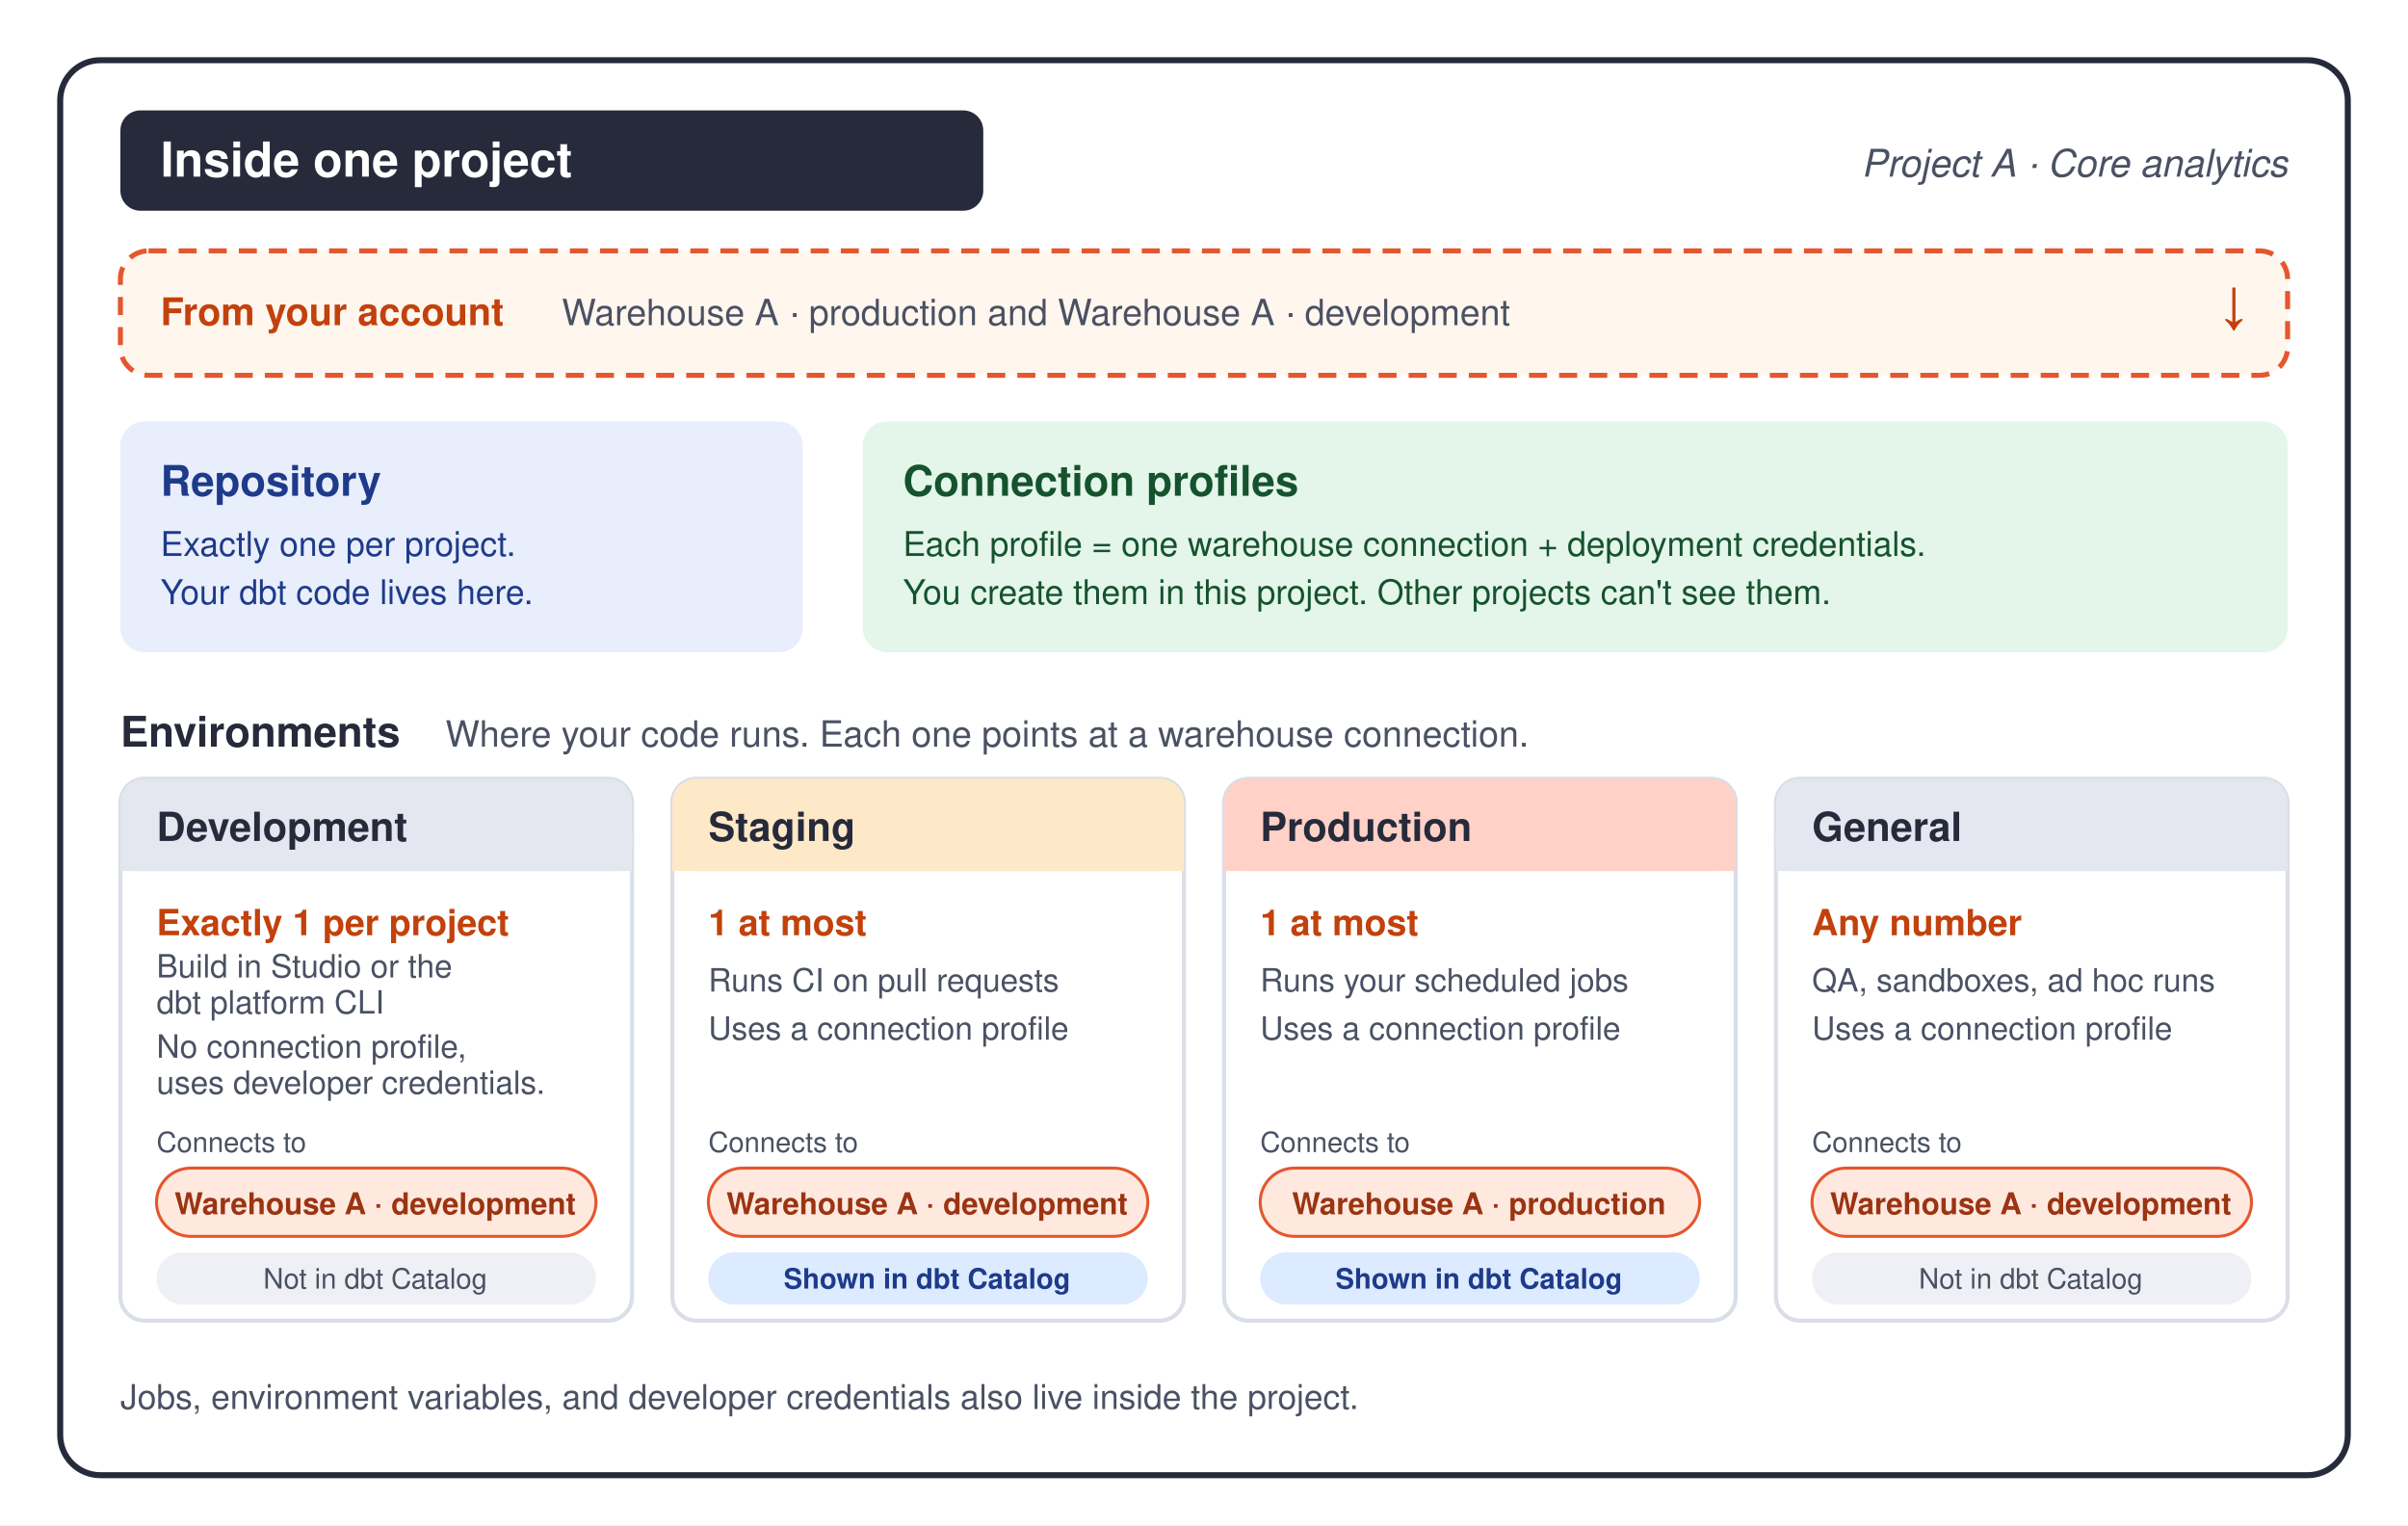
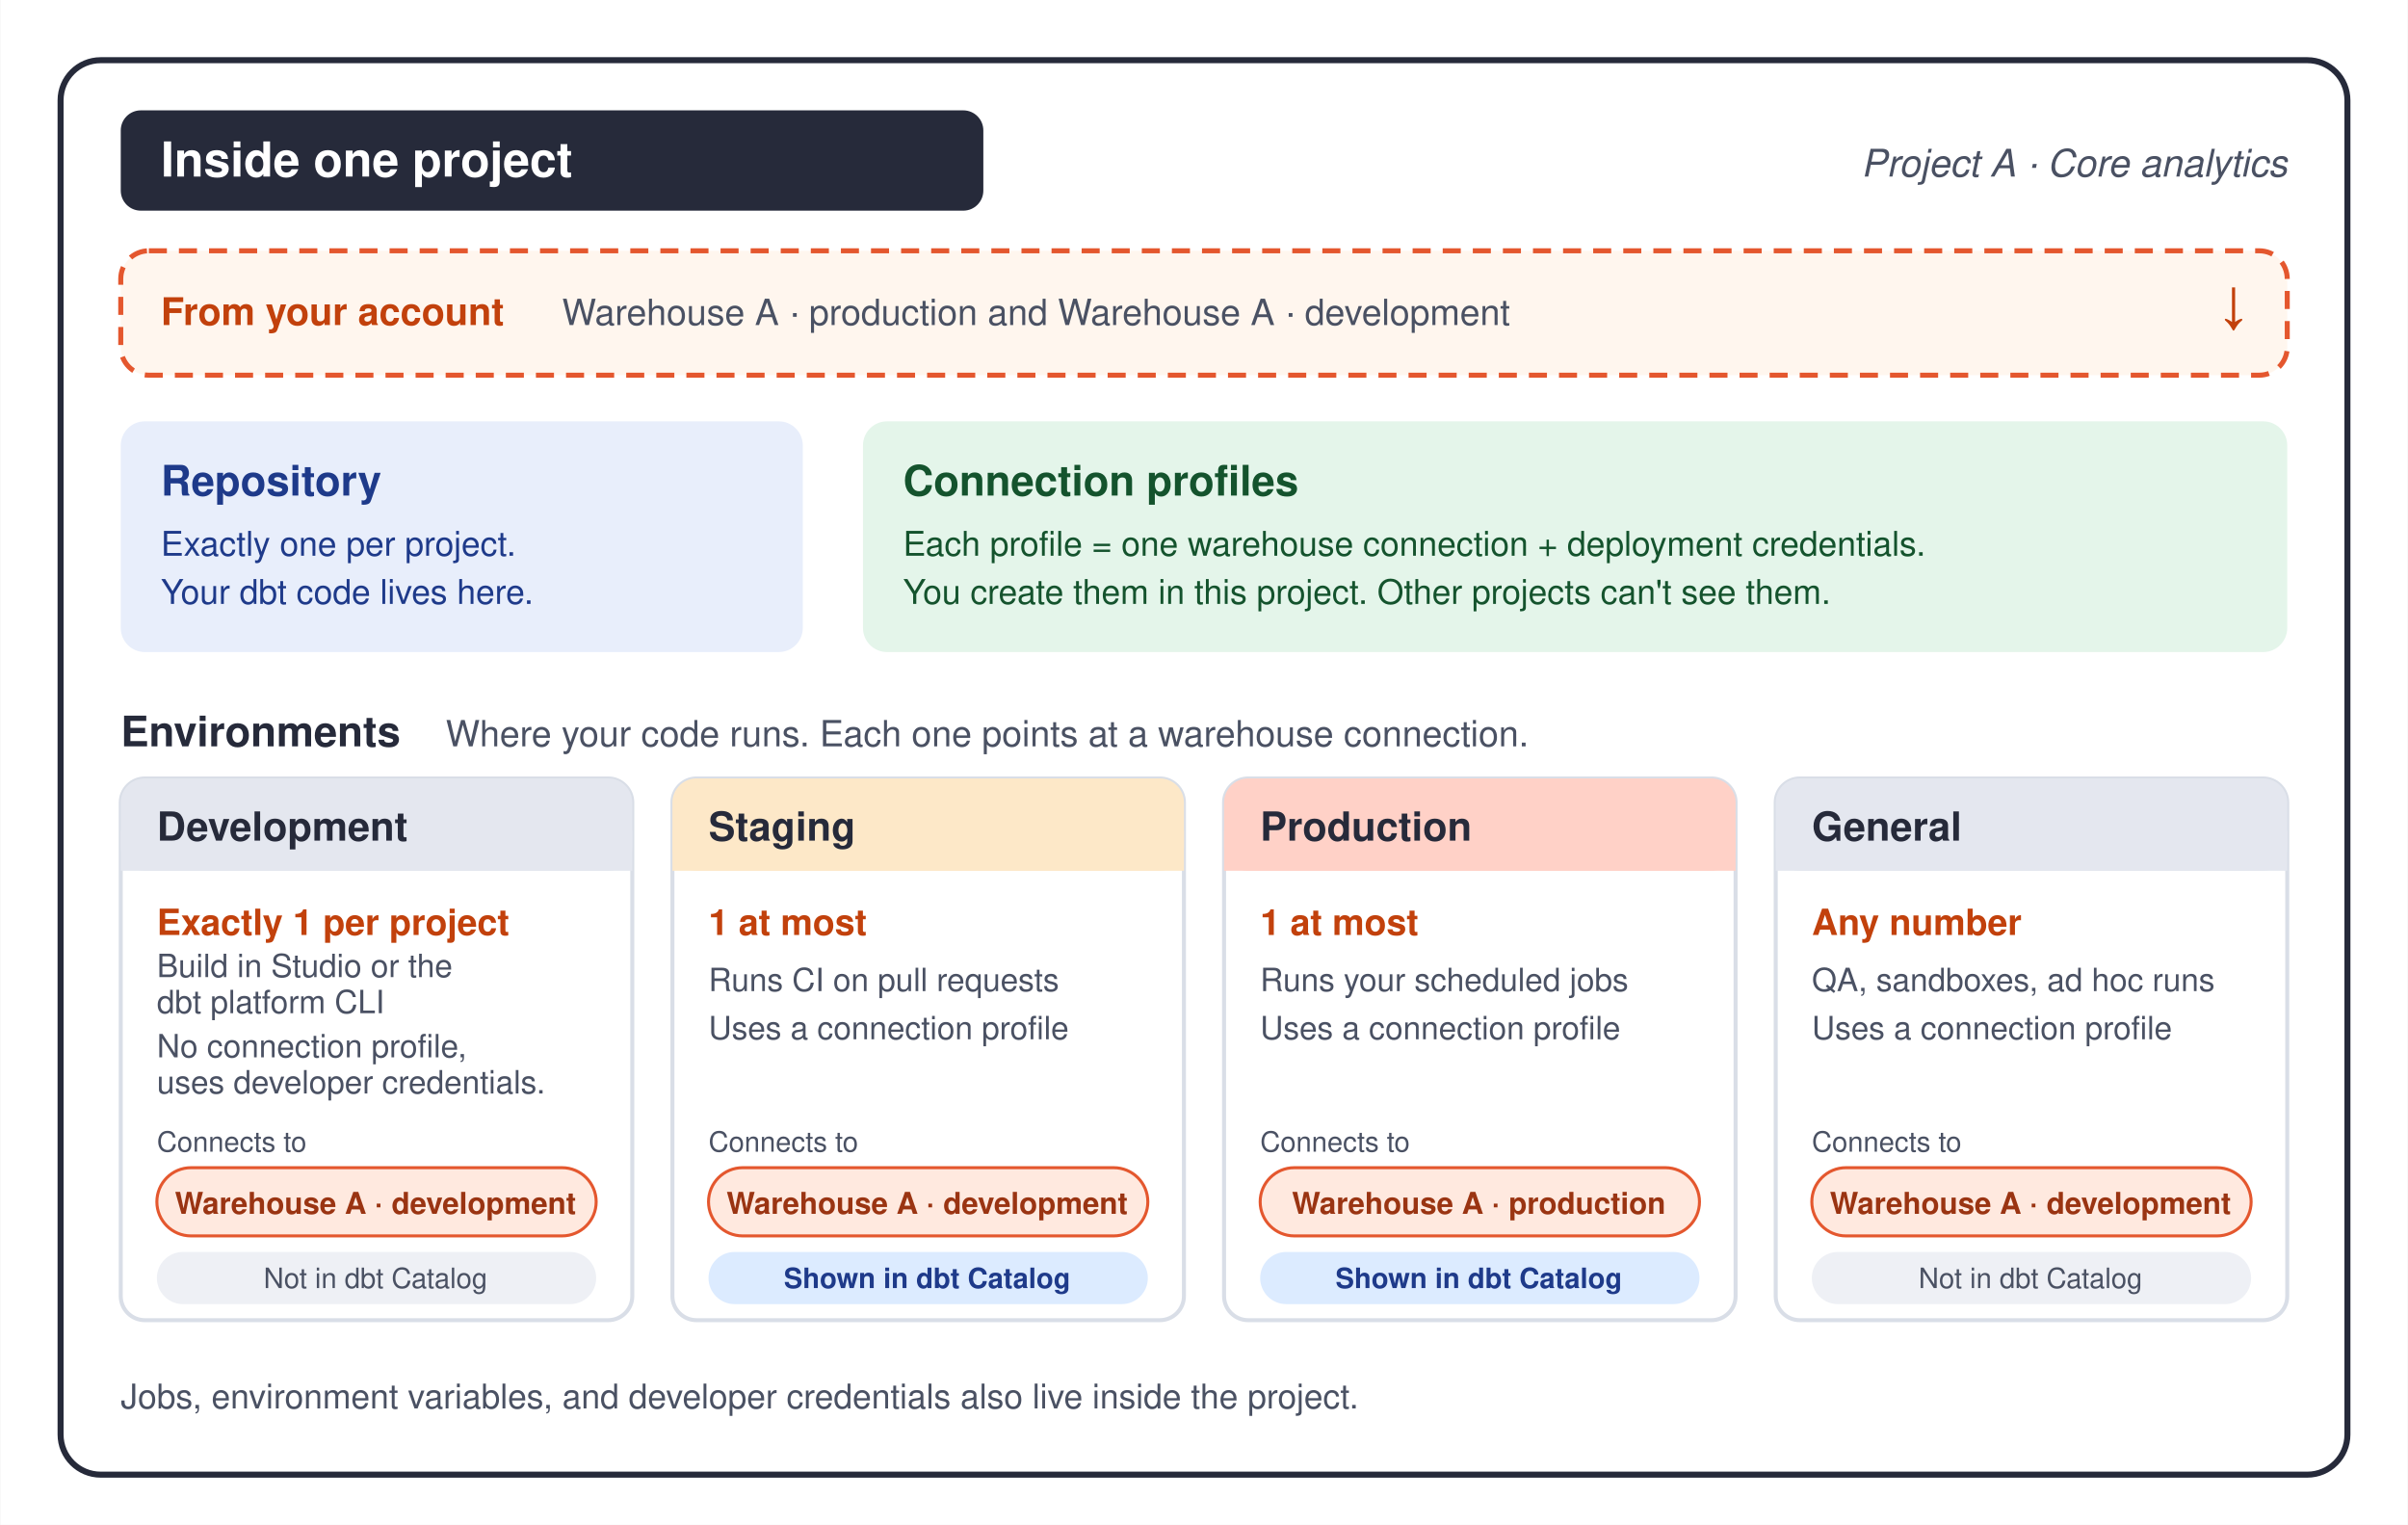
- <svg xmlns="http://www.w3.org/2000/svg" viewBox="0 0 1200 760" font-family="-apple-system, BlinkMacSystemFont, 'Segoe UI', Helvetica, Arial, sans-serif">
+ <svg xmlns="http://www.w3.org/2000/svg" width="1600" height="1013" viewBox="0 0 1200 760" font-family="-apple-system, BlinkMacSystemFont, 'Segoe UI', Helvetica, Arial, sans-serif">
  <rect width="1200" height="760" fill="#FFFFFF" />
  <rect x="30" y="30" width="1140" height="705" rx="20" fill="#FFFFFF" stroke="#262A3A" stroke-width="3" />
  <rect x="60" y="55" width="430" height="50" rx="10" fill="#262A3A" />
  <text x="80" y="88" font-size="24" font-weight="700" fill="#FFFFFF">Inside one project</text>
  <text x="1140" y="88" font-size="19" font-style="italic" fill="#4A5163" text-anchor="end">Project A · Core analytics</text>
  <rect x="60" y="125" width="1080" height="62" rx="14" fill="#FFF6EE" stroke="#E4572E" stroke-width="2.5" stroke-dasharray="9 6" />
  <text x="80" y="162" font-size="19" font-weight="700" fill="#C2410C">From your account</text>
  <text x="280" y="162" font-size="18" fill="#4A5163">Warehouse A · production and Warehouse A · development</text>
  <text x="1120" y="162" font-size="26" fill="#C2410C" text-anchor="end">↓</text>
  <rect x="60" y="210" width="340" height="115" rx="12" fill="#E8EEFB" />
  <text x="80" y="247" font-size="21" font-weight="700" fill="#1E3A8A">Repository</text>
  <text x="80" y="277" font-size="17" fill="#1E3A8A">Exactly one per project.</text>
  <text x="80" y="301" font-size="17" fill="#1E3A8A">Your dbt code lives here.</text>
  <rect x="430" y="210" width="710" height="115" rx="12" fill="#E4F5EA" />
  <text x="450" y="247" font-size="21" font-weight="700" fill="#14532D">Connection profiles</text>
  <text x="450" y="277" font-size="17" fill="#14532D">Each profile = one warehouse connection + deployment credentials.</text>
  <text x="450" y="301" font-size="17" fill="#14532D">You create them in this project. Other projects can't see them.</text>
  <text x="60" y="372" font-size="21" font-weight="700" fill="#262A3A">Environments</text>
  <text x="222" y="372" font-size="18" fill="#4A5163">Where your code runs. Each one points at a warehouse connection.</text>
  <rect x="60" y="388" width="255" height="270" rx="12" fill="#FFFFFF" stroke="#D9DEE7" stroke-width="2" />
  <rect x="60" y="388" width="255" height="46" rx="12" fill="#E4E7EF" />
  <rect x="60" y="414" width="255" height="20" fill="#E4E7EF" />
  <text x="78" y="419" font-size="20" font-weight="700" fill="#262A3A">Development</text>
  <text x="78" y="466" font-size="18" font-weight="700" fill="#C2410C">Exactly 1 per project</text>
  <text x="78" y="487" font-size="16" fill="#4A5163">Build in Studio or the</text>
  <text x="78" y="505" font-size="16" fill="#4A5163">dbt platform CLI</text>
  <text x="78" y="527" font-size="16" fill="#4A5163">No connection profile,</text>
  <text x="78" y="545" font-size="16" fill="#4A5163">uses developer credentials.</text>
  <text x="78" y="574" font-size="14" fill="#4A5163">Connects to</text>
  <rect x="78" y="582" width="219" height="34" rx="17" fill="#FFE9DF" stroke="#E4572E" stroke-width="1.5" />
  <text x="187" y="605" font-size="15" font-weight="600" fill="#9A3412" text-anchor="middle">Warehouse A · development</text>
  <rect x="78" y="624" width="219" height="26" rx="13" fill="#EEF0F5" />
  <text x="187" y="642" font-size="14" fill="#4A5163" text-anchor="middle">Not in dbt Catalog</text>
  <rect x="335" y="388" width="255" height="270" rx="12" fill="#FFFFFF" stroke="#D9DEE7" stroke-width="2" />
  <rect x="335" y="388" width="255" height="46" rx="12" fill="#FDE8C8" />
  <rect x="335" y="414" width="255" height="20" fill="#FDE8C8" />
  <text x="353" y="419" font-size="20" font-weight="700" fill="#262A3A">Staging</text>
  <text x="353" y="466" font-size="18" font-weight="700" fill="#C2410C">1 at most</text>
  <text x="353" y="494" font-size="16" fill="#4A5163">Runs CI on pull requests</text>
  <text x="353" y="518" font-size="16" fill="#4A5163">Uses a connection profile</text>
  <text x="353" y="574" font-size="14" fill="#4A5163">Connects to</text>
  <rect x="353" y="582" width="219" height="34" rx="17" fill="#FFE9DF" stroke="#E4572E" stroke-width="1.5" />
  <text x="462" y="605" font-size="15" font-weight="600" fill="#9A3412" text-anchor="middle">Warehouse A · development</text>
  <rect x="353" y="624" width="219" height="26" rx="13" fill="#DCEBFF" />
  <text x="462" y="642" font-size="14" font-weight="600" fill="#1E3A8A" text-anchor="middle">Shown in dbt Catalog</text>
  <rect x="610" y="388" width="255" height="270" rx="12" fill="#FFFFFF" stroke="#D9DEE7" stroke-width="2" />
  <rect x="610" y="388" width="255" height="46" rx="12" fill="#FFD1C7" />
  <rect x="610" y="414" width="255" height="20" fill="#FFD1C7" />
  <text x="628" y="419" font-size="20" font-weight="700" fill="#262A3A">Production</text>
  <text x="628" y="466" font-size="18" font-weight="700" fill="#C2410C">1 at most</text>
  <text x="628" y="494" font-size="16" fill="#4A5163">Runs your scheduled jobs</text>
  <text x="628" y="518" font-size="16" fill="#4A5163">Uses a connection profile</text>
  <text x="628" y="574" font-size="14" fill="#4A5163">Connects to</text>
  <rect x="628" y="582" width="219" height="34" rx="17" fill="#FFE9DF" stroke="#E4572E" stroke-width="1.5" />
  <text x="737" y="605" font-size="15" font-weight="600" fill="#9A3412" text-anchor="middle">Warehouse A · production</text>
  <rect x="628" y="624" width="219" height="26" rx="13" fill="#DCEBFF" />
  <text x="737" y="642" font-size="14" font-weight="600" fill="#1E3A8A" text-anchor="middle">Shown in dbt Catalog</text>
  <rect x="885" y="388" width="255" height="270" rx="12" fill="#FFFFFF" stroke="#D9DEE7" stroke-width="2" />
  <rect x="885" y="388" width="255" height="46" rx="12" fill="#E4E7EF" />
  <rect x="885" y="414" width="255" height="20" fill="#E4E7EF" />
  <text x="903" y="419" font-size="20" font-weight="700" fill="#262A3A">General</text>
  <text x="903" y="466" font-size="18" font-weight="700" fill="#C2410C">Any number</text>
  <text x="903" y="494" font-size="16" fill="#4A5163">QA, sandboxes, ad hoc runs</text>
  <text x="903" y="518" font-size="16" fill="#4A5163">Uses a connection profile</text>
  <text x="903" y="574" font-size="14" fill="#4A5163">Connects to</text>
  <rect x="903" y="582" width="219" height="34" rx="17" fill="#FFE9DF" stroke="#E4572E" stroke-width="1.5" />
  <text x="1012" y="605" font-size="15" font-weight="600" fill="#9A3412" text-anchor="middle">Warehouse A · development</text>
  <rect x="903" y="624" width="219" height="26" rx="13" fill="#EEF0F5" />
  <text x="1012" y="642" font-size="14" fill="#4A5163" text-anchor="middle">Not in dbt Catalog</text>
  <text x="60" y="702" font-size="17" fill="#4A5163">Jobs, environment variables, and developer credentials also live inside the project.</text>
</svg>
